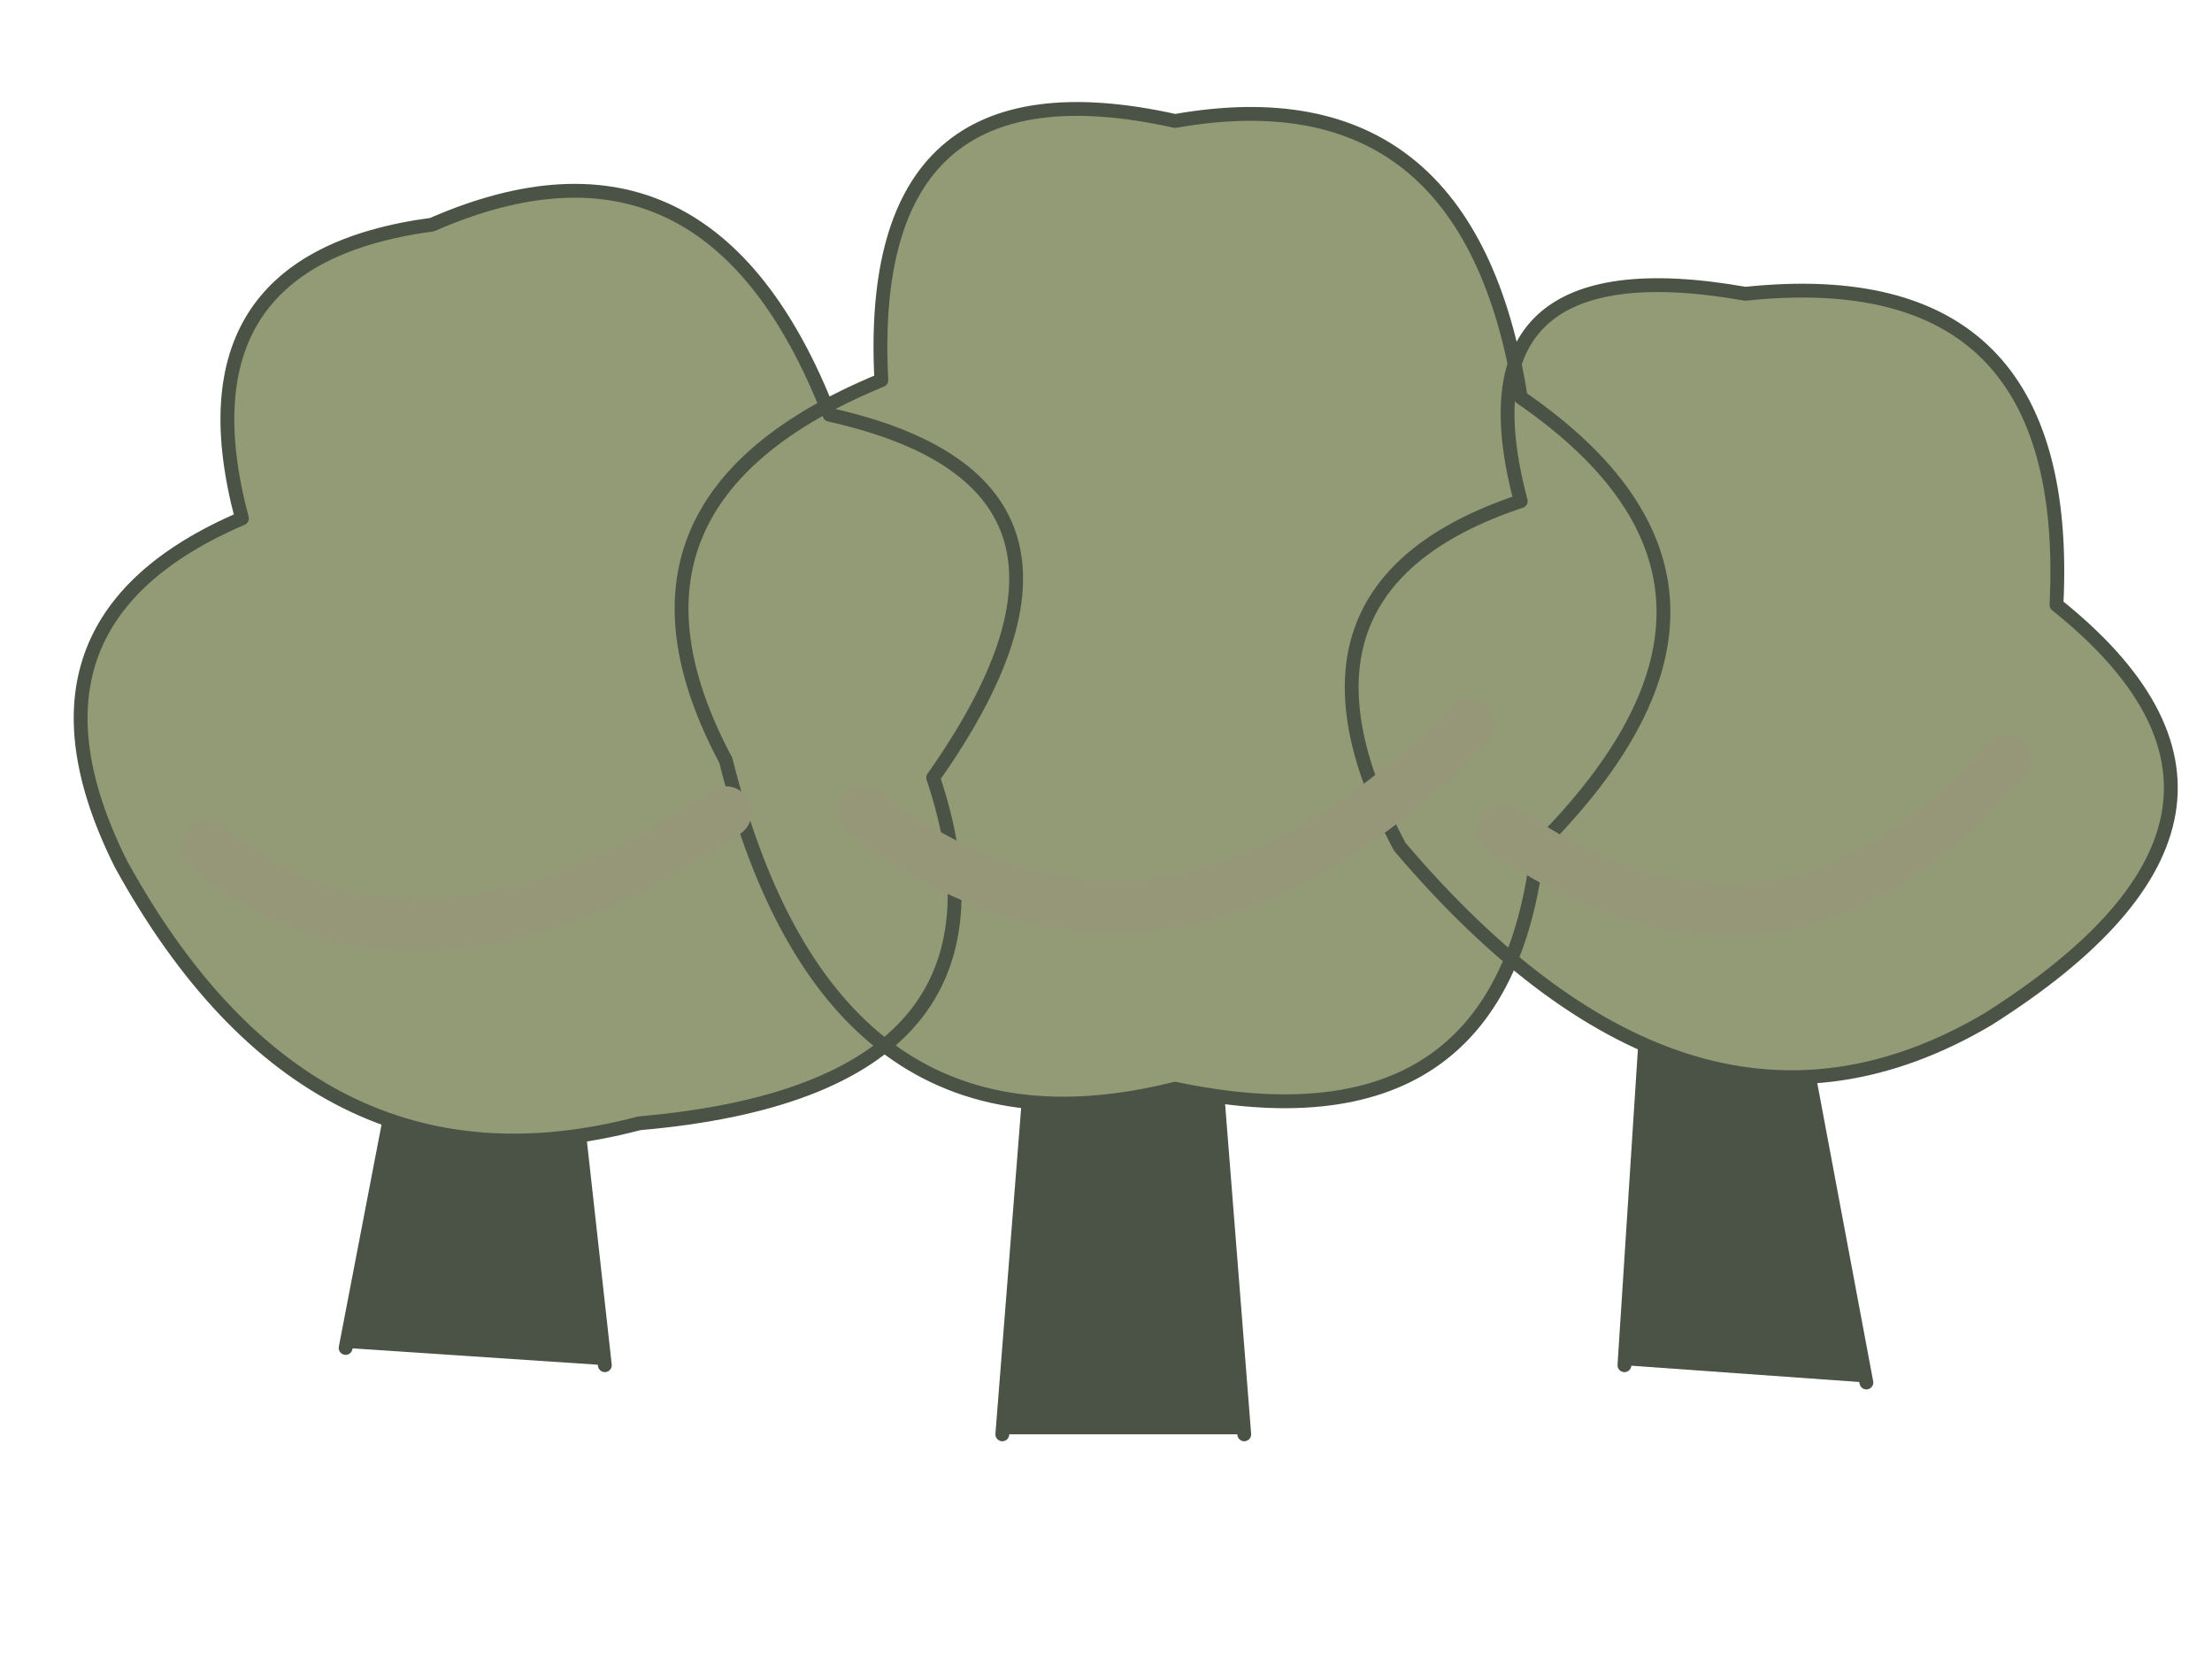
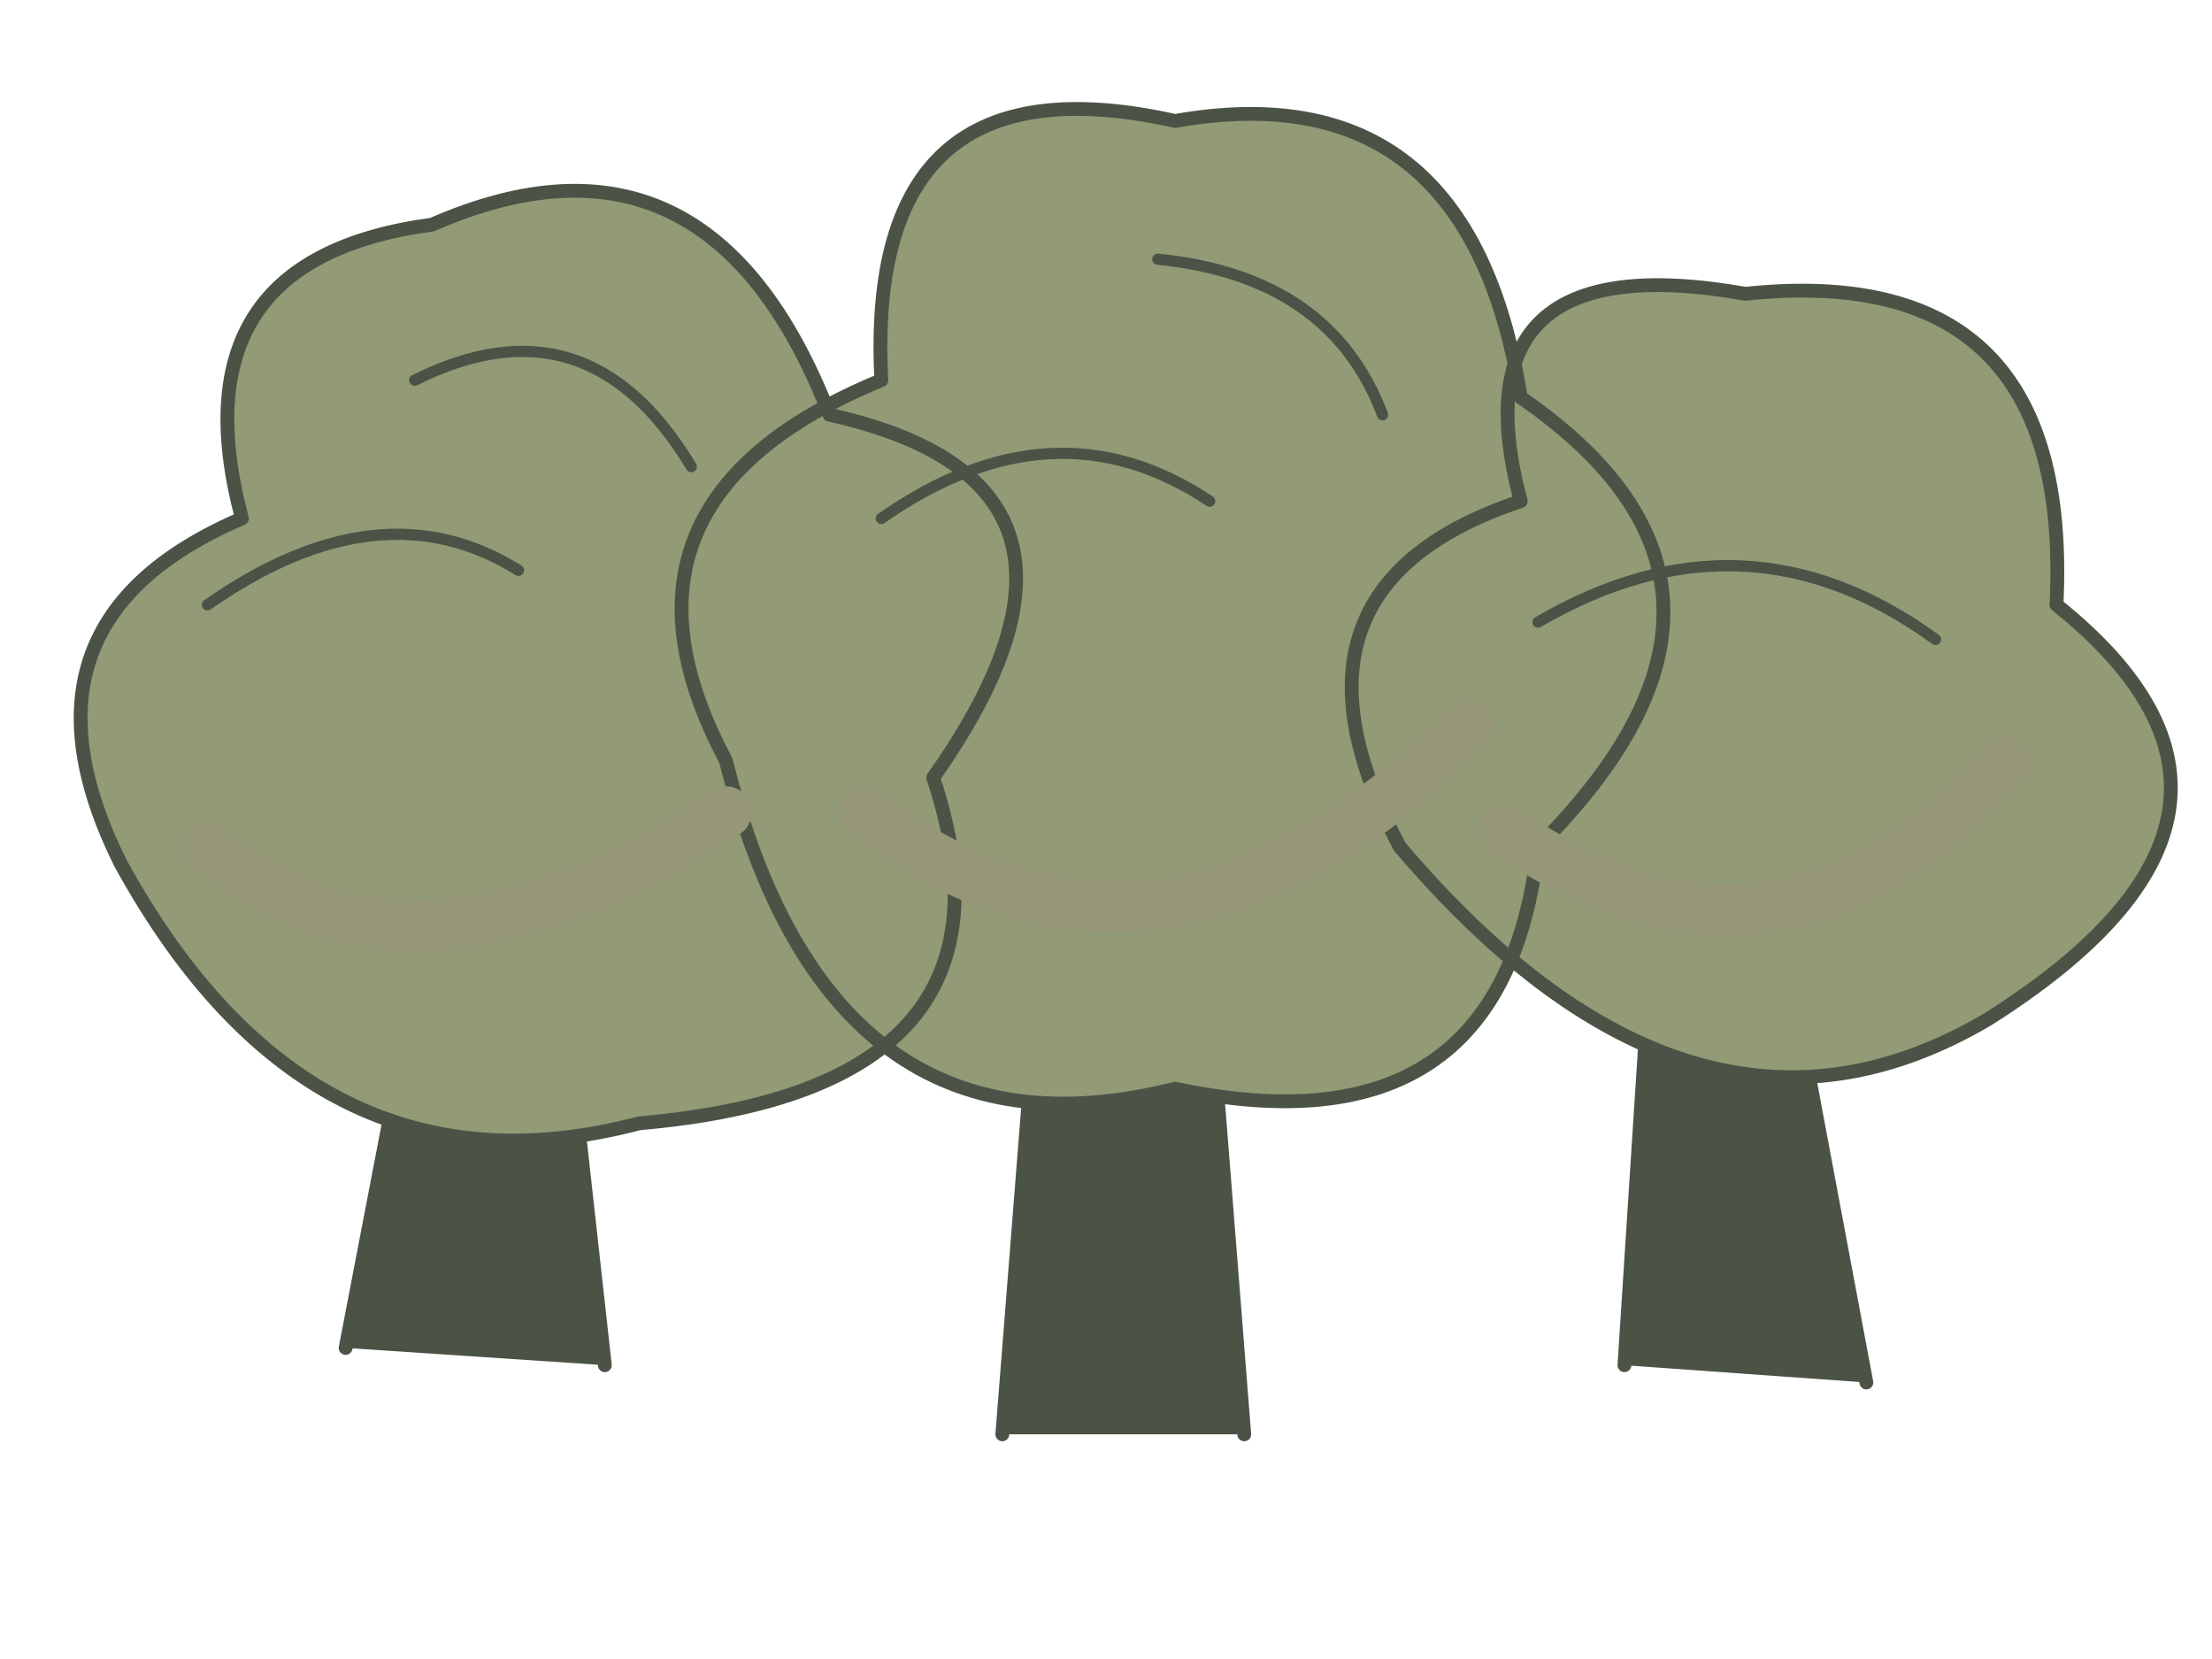
<svg xmlns="http://www.w3.org/2000/svg" viewBox="0 0 128 96" width="128" height="96">
  <path d="M20 78L25 52 32 52 35 79M58 83L61 45 69 45 72 83M94 79L96 48 102 48 108 80" fill="#4b5346" stroke="#4b5346" stroke-width="0.8" stroke-linejoin="round" stroke-linecap="round" />
  <path d="M7 50Q0 36 14 30Q10 15 25 13Q41 6 48 24Q66 28 54 45Q60 63 37 65Q18 70 7 50ZM42 44Q34 29 51 22Q50 3 68 7Q85 4 88 23Q104 34 89 49Q87 67 68 63Q48 68 42 44ZM81 49Q73 34 88 29Q84 14 101 17Q120 15 119 35Q134 47 115 59Q98 69 81 49Z" fill="#929a76" stroke="#4b5346" stroke-width="0.8" stroke-linejoin="round" stroke-linecap="round" />
  <path d="M12 49Q24 59 42 47M50 47Q67 60 85 42M87 48Q103 59 116 44" fill="none" stroke="#969779" stroke-width="3" stroke-linejoin="round" stroke-linecap="round" />
+   <path d="M12 35Q22 28 30 33M24 22Q34 17 40 27M51 30Q61 23 70 29M67 15Q77 16 80 24M89 36Q101 29 112 37" fill="none" stroke="#4b5346" stroke-width="0.65" stroke-linejoin="round" stroke-linecap="round" />
</svg>
